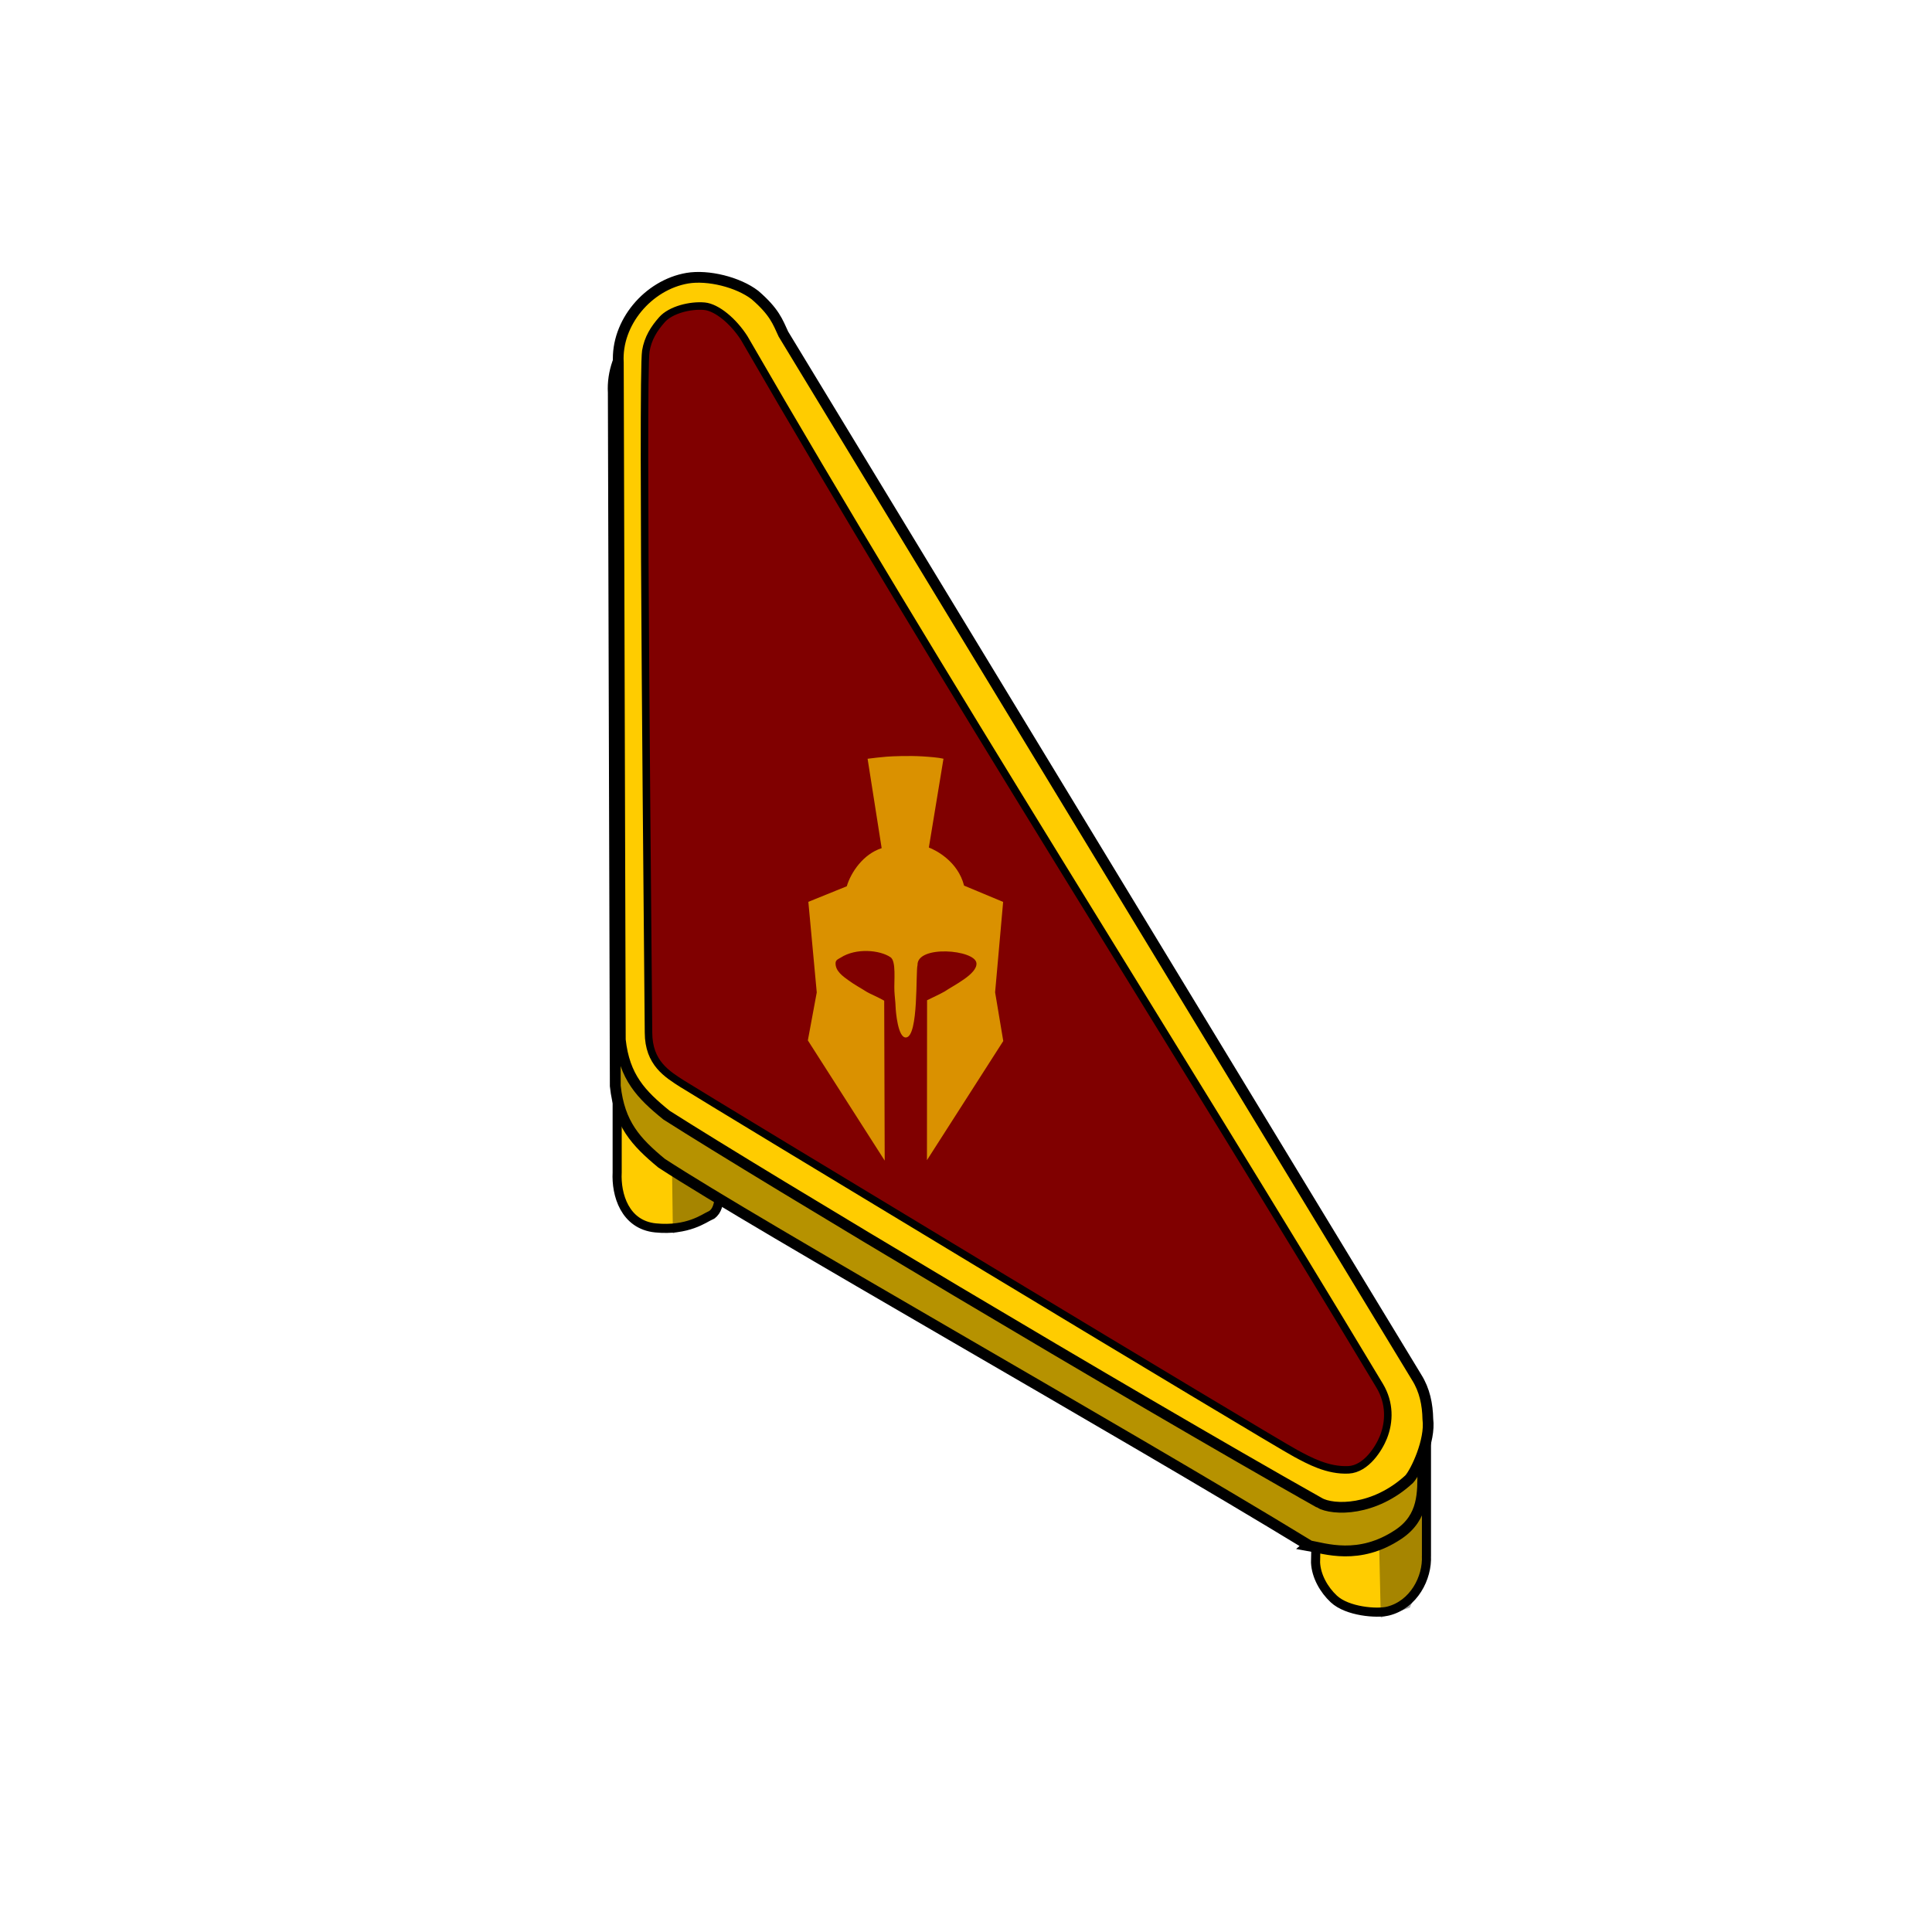
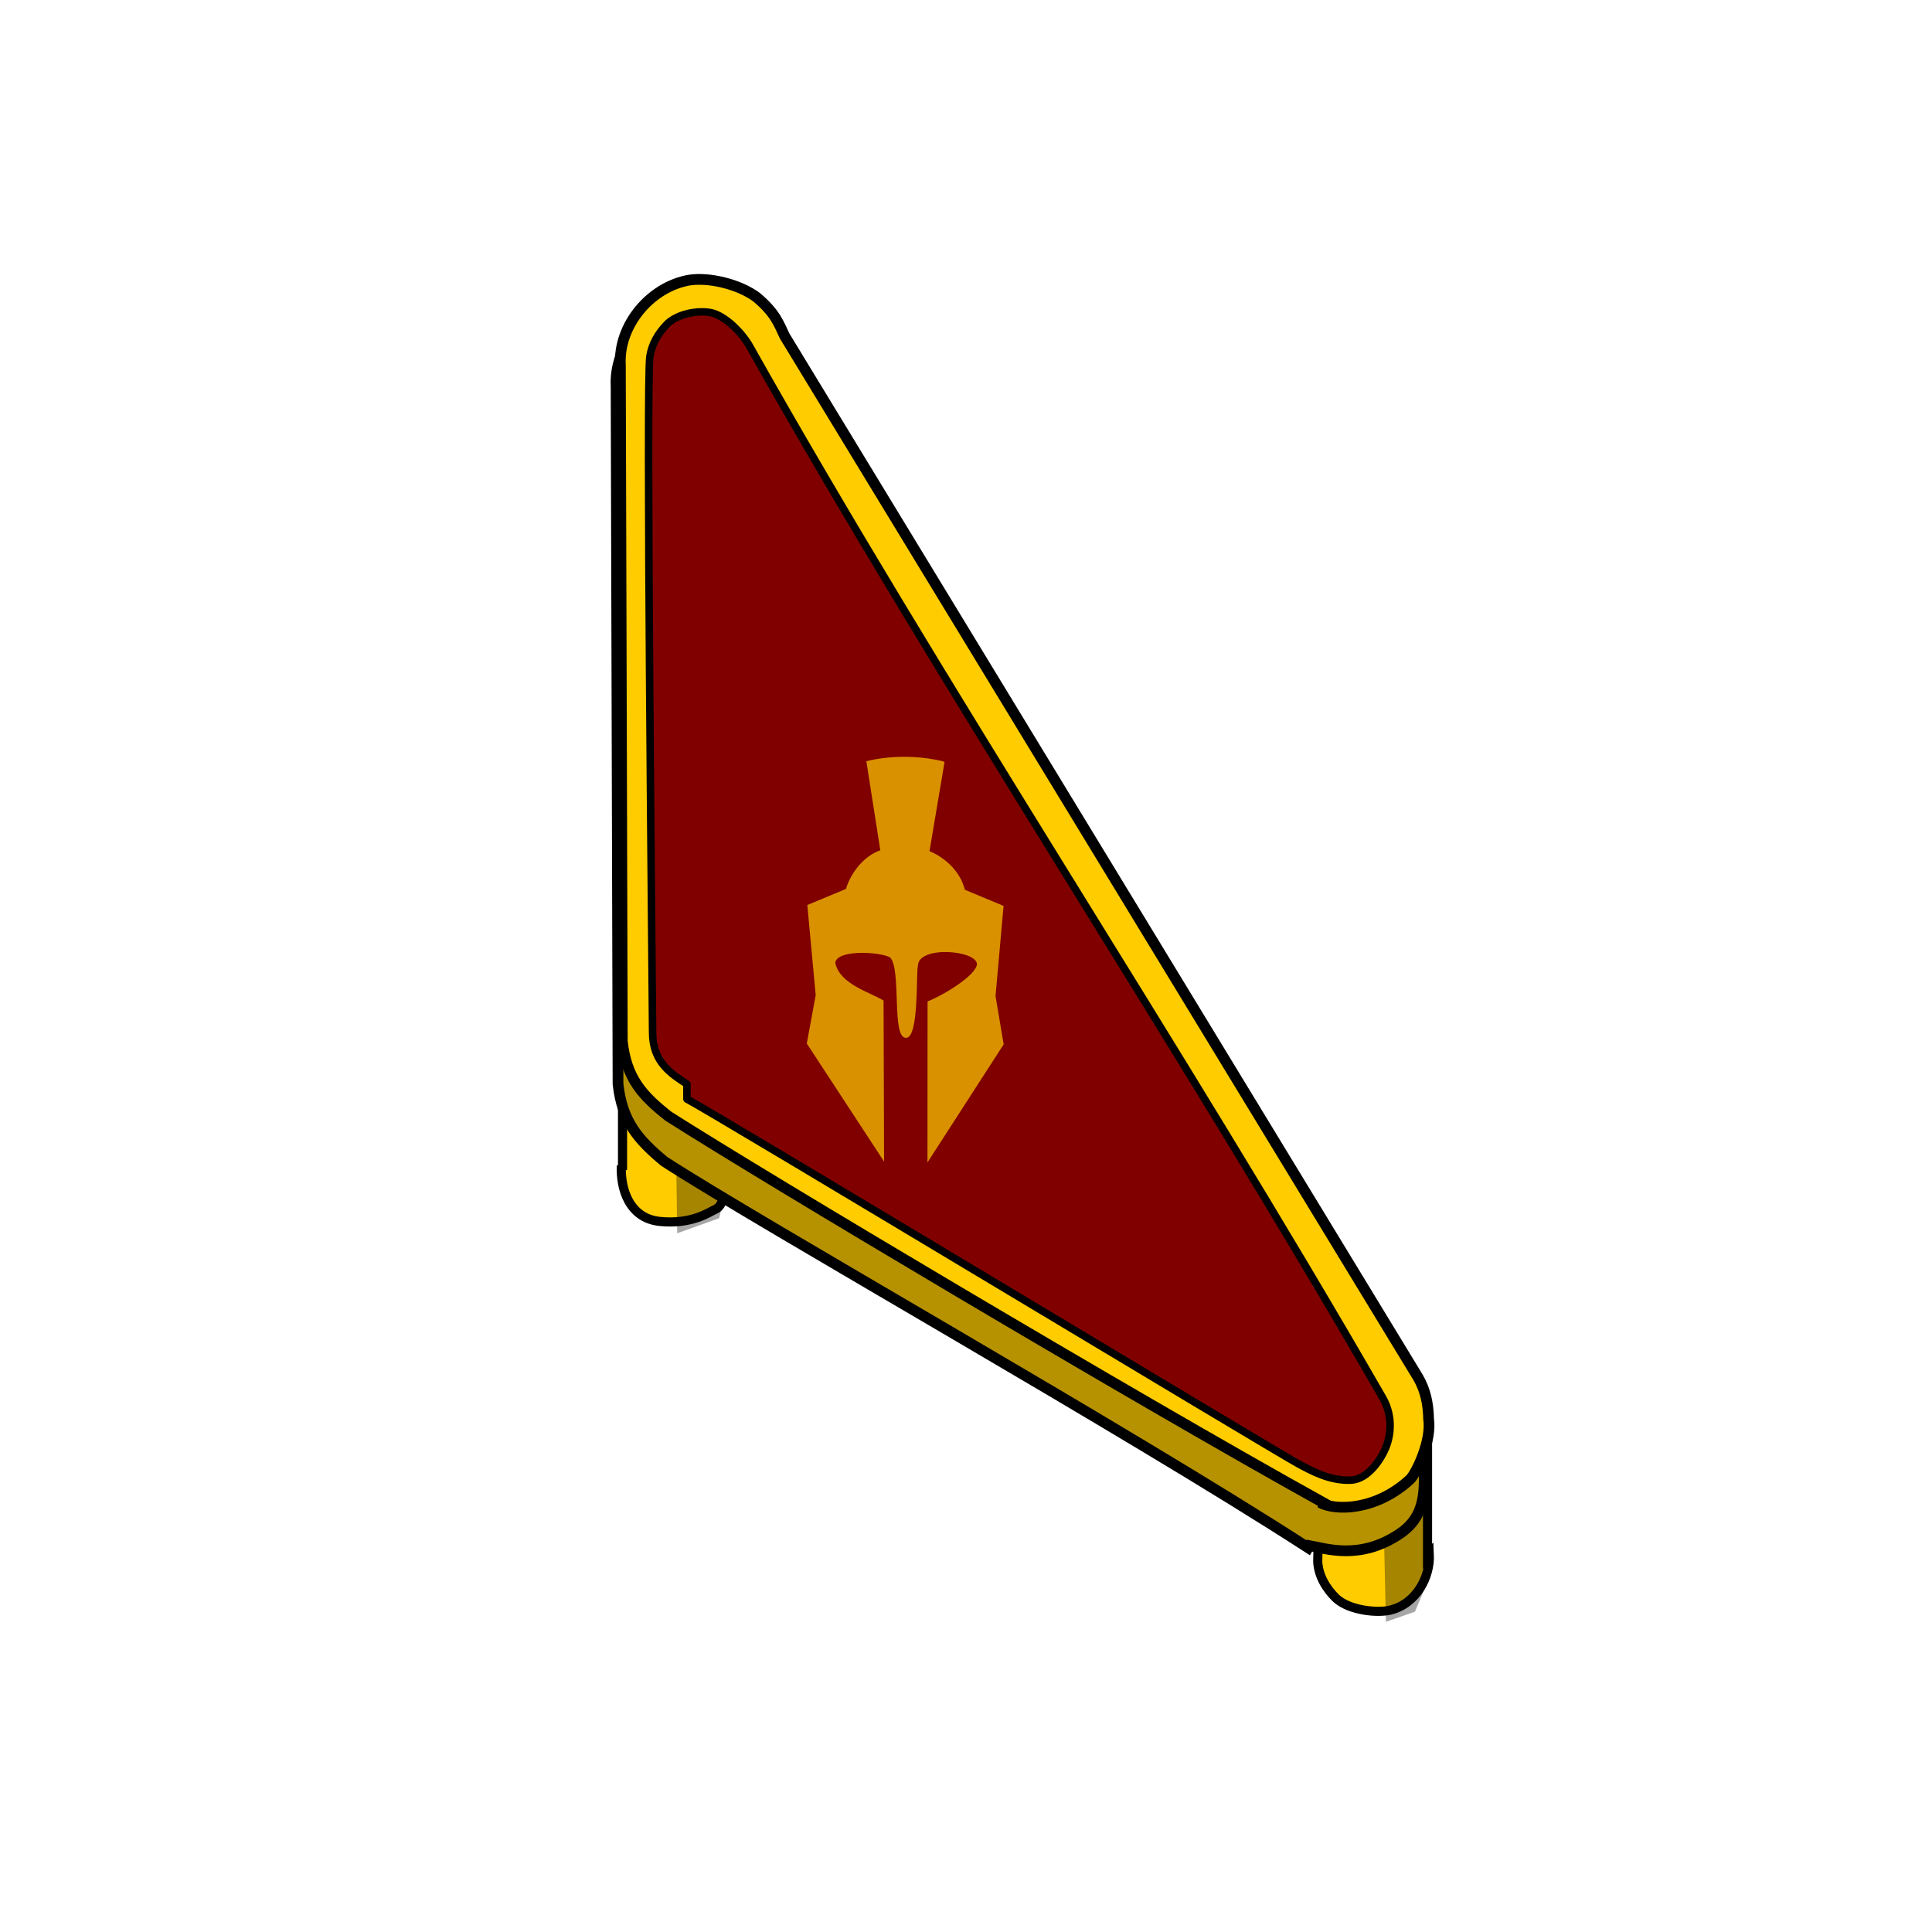
<svg xmlns="http://www.w3.org/2000/svg" width="180mm" height="180mm" version="1.1" viewBox="0 0 180 180">
-   <g transform="translate(-19.1 -15)">
-     <path d="m152 160v-13l-10.1 2.48-0.234 11.1c0.063 1.27 0.78 2.53 1.7 3.39 1.26 1.18 4.03 1.39 5.06 1.13 2.39-0.601 3.68-3.09 3.57-5.17zm-75.4-35.7v-13l8.42 2.85 1.12 10.3c-0.063 1.27 0.255 3.33-0.91 3.82-0.468 0.197-2.05 1.43-5.06 1.13-2.85-0.287-3.68-3.09-3.57-5.17z" fill="#fc0" stroke="#000" stroke-dashoffset="2.69" stroke-linecap="square" stroke-width=".847" />
-     <path d="m81.7 123 0.093 6.92 3.93-1.4 0.935-3.74 60.9 32.6 0.187 8.33 2.71-0.935 1.4-3.27v-11z" opacity=".35" stroke-dashoffset="2.69" stroke-linecap="round" stroke-linejoin="round" stroke-width=".1" />
-     <g stroke="#000" stroke-dashoffset="2.69">
-       <path d="m141 159c1.53 0.263 4.71 1.41 8.39-1.05 2.39-1.6 2.27-3.91 2.27-6-3e-3 -1.51-0.294-2.36-1.04-3.58l-59-99.5c-0.534-1.18-0.822-2.11-2.65-3.73-1.57-1.23-4.38-1.95-6.31-1.6-3.64 0.642-6.64 4.25-6.42 8.04l0.185 64.6c0.382 3.54 1.92 5.21 4.31 7.19 9.12 5.95 42.6 24.8 60.3 35.6z" fill="#b69200" stroke-width="1.01" />
-       <path d="m142 155c1.35 0.763 5.17 0.783 8.39-2.19 0.608-0.657 2-3.61 1.74-5.59-0.029-1.38-0.294-2.7-1.04-3.89l-59-97.2c-0.534-1.15-0.822-2.06-2.65-3.64-1.57-1.21-4.38-1.9-6.31-1.57-3.64 0.627-6.64 4.15-6.42 7.86l0.185 63.1c0.382 3.46 1.92 5.09 4.31 7.02 9.12 5.81 42.9 26 60.8 36.1z" fill="#fc0" />
-       <path d="m82.7 116c-1.44-0.924-3.17-1.95-3.18-4.79-0.038-6.33-0.622-61.2-0.252-63.5 0.197-1.19 0.764-2.09 1.51-2.93 0.814-0.92 2.65-1.37 3.96-1.25 1.15 0.112 2.69 1.39 3.7 2.97 18.3 31.7 39.8 65.3 59.2 97.6 0.968 1.61 0.931 3.36 0.349 4.81-0.414 1.03-1.59 2.94-3.24 3.03-1.95 0.097-3.68-0.86-4.91-1.52-2.43-1.3-54.9-33-57.1-34.4z" fill="#800000" stroke-linecap="round" stroke-linejoin="round" stroke-width=".7" />
+   <g transform="translate(-19 -15)">
+     <path d="m152 160v-13l-10 2.5-0.23 11c0.063 1.3 0.78 2.5 1.7 3.4 1.3 1.2 4 1.4 5.1 1.1 2.4-0.6 3.7-3.1 3.6-5.2zm-75-36v-13l8.4 2.9 1.1 10c-0.063 1.3 0.26 3.3-0.91 3.8-0.47 0.2-2.1 1.4-5.1 1.1-2.9-0.29-3.7-3.1-3.6-5.2z" fill="#fc0" stroke="#000" stroke-dashoffset="2.7" stroke-linecap="square" stroke-width=".85" />
+     <path d="m82 123 0.094 6.9 3.9-1.4 0.94-3.7 61 33 0.19 8.3 2.7-0.94 1.4-3.3v-11z" opacity=".35" stroke-dashoffset="2.7" stroke-linecap="round" stroke-linejoin="round" stroke-width=".1" />
+     <g stroke="#000" stroke-dashoffset="2.7">
+       <path d="m141 159c1.5 0.26 4.7 1.4 8.4-1.1 2.4-1.6 2.3-3.9 2.3-6-3e-3 -1.5-0.29-2.4-1-3.6l-59-100c-0.53-1.2-0.82-2.1-2.6-3.7-1.6-1.2-4.4-1.9-6.3-1.6-3.6 0.64-6.6 4.2-6.4 8l0.18 65c0.38 3.5 1.9 5.2 4.3 7.2 9.1 5.9 43 25 60 36z" fill="#b69200" />
+       <path d="m142 155c1.4 0.76 5.2 0.78 8.4-2.2 0.61-0.66 2-3.6 1.7-5.6-0.03-1.4-0.29-2.7-1-3.9l-59-97c-0.53-1.1-0.82-2.1-2.6-3.6-1.6-1.2-4.4-1.9-6.3-1.6-3.6 0.63-6.6 4.2-6.4 7.9l0.18 63c0.38 3.5 1.9 5.1 4.3 7 9.1 5.8 43 26 61 36z" fill="#fc0" />
+       <path d="m83 116c-1.4-0.92-3.2-2-3.2-4.8-0.038-6.3-0.62-61-0.25-63 0.2-1.2 0.76-2.1 1.5-2.9 0.81-0.92 2.6-1.4 4-1.2 1.1 0.11 2.7 1.4 3.7 3 18 32 40 65 59 98 0.97 1.6 0.93 3.4 0.35 4.8-0.41 1-1.6 2.9-3.2 3-2 0.097-3.7-0.86-4.9-1.5-2.4-1.3-55-33-57-34z" fill="#800000" stroke-linecap="round" stroke-linejoin="round" stroke-width=".7" />
    </g>
-     <path d="m107 85.7-1.36 8.26c0.633 0.246 2.7 1.27 3.28 3.55l3.64 1.52-0.748 8.42 0.76 4.54-7.11 11.1 0.011-14.9c0.551-0.276 1.16-0.544 1.64-0.818 0.824-0.567 3.06-1.63 2.96-2.64-0.126-1.26-5.55-1.71-5.49 0.186-0.18 0.591 0.114 6.61-1.06 6.74-0.768 0.086-0.969-2.44-0.982-2.85-0.015-0.482-0.083-0.924-0.111-1.46-0.049-0.934 0.188-2.82-0.371-3.17-0.981-0.663-3.19-0.887-4.64 0.045-0.176 0.113-0.455 0.192-0.47 0.487-0.038 0.752 0.684 1.25 1.21 1.63 0.543 0.401 1.19 0.746 1.71 1.08 0.215 0.137 1.12 0.52 1.61 0.812l0.047 14.9-7.16-11.2 0.829-4.47-0.783-8.44 3.58-1.45c0.384-1.29 1.53-3 3.25-3.55l-1.31-8.33c0.497-0.069 1.22-0.146 1.74-0.191 0.576-0.05 2.18-0.103 3.34-0.032 0.702 0.044 1.54 0.108 1.99 0.22z" fill="#fc0" opacity=".709" />
+     <path d="m107 86-1.4 8.3c0.63 0.25 2.7 1.3 3.3 3.6l3.6 1.5-0.75 8.4 0.76 4.5-7.1 11 0.01-15c1.6-0.63 4.6-2.5 4.6-3.5-0.13-1.3-5.5-1.7-5.5 0.19-0.18 0.59 0.12 6.7-1.1 6.7-1.4 0.074-0.4-6.4-1.5-7.5-1.1-0.55-5-0.72-5.1 0.53 0.45 2 3.2 2.7 4.5 3.5l0.047 15-7.2-11 0.83-4.5-0.78-8.4 3.6-1.5c0.38-1.3 1.5-3 3.2-3.6l-1.3-8.3c2.1-0.52 4.7-0.57 7.1-0.002z" fill="#fc0" opacity=".71" />
  </g>
</svg>
